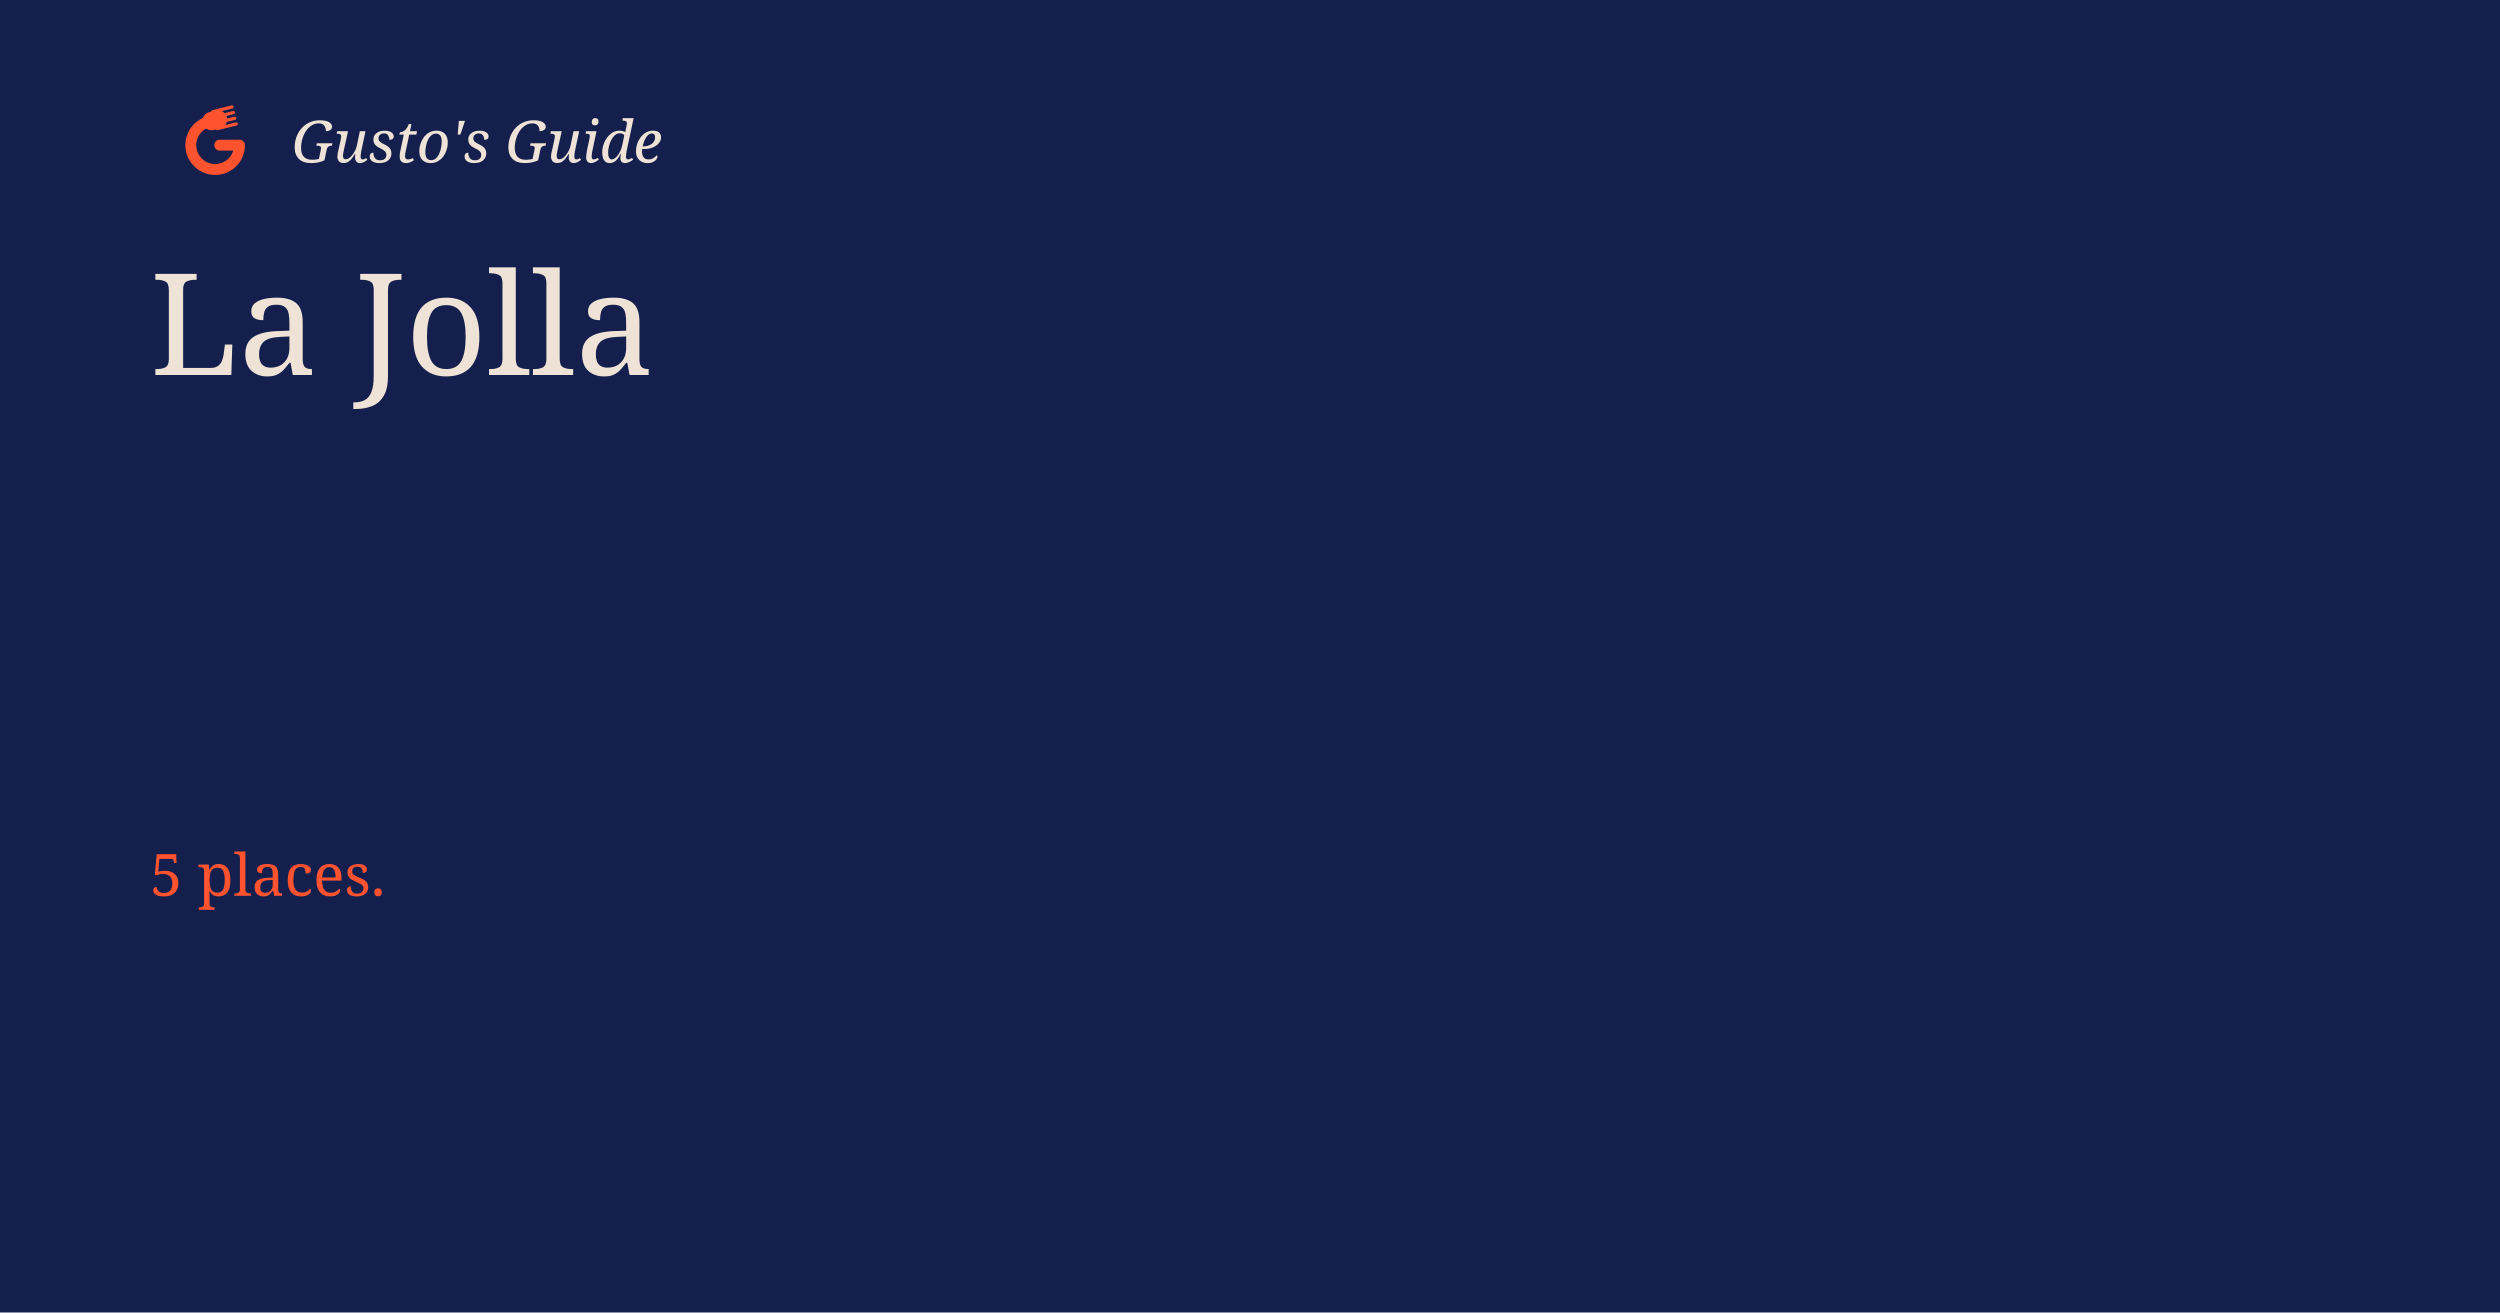
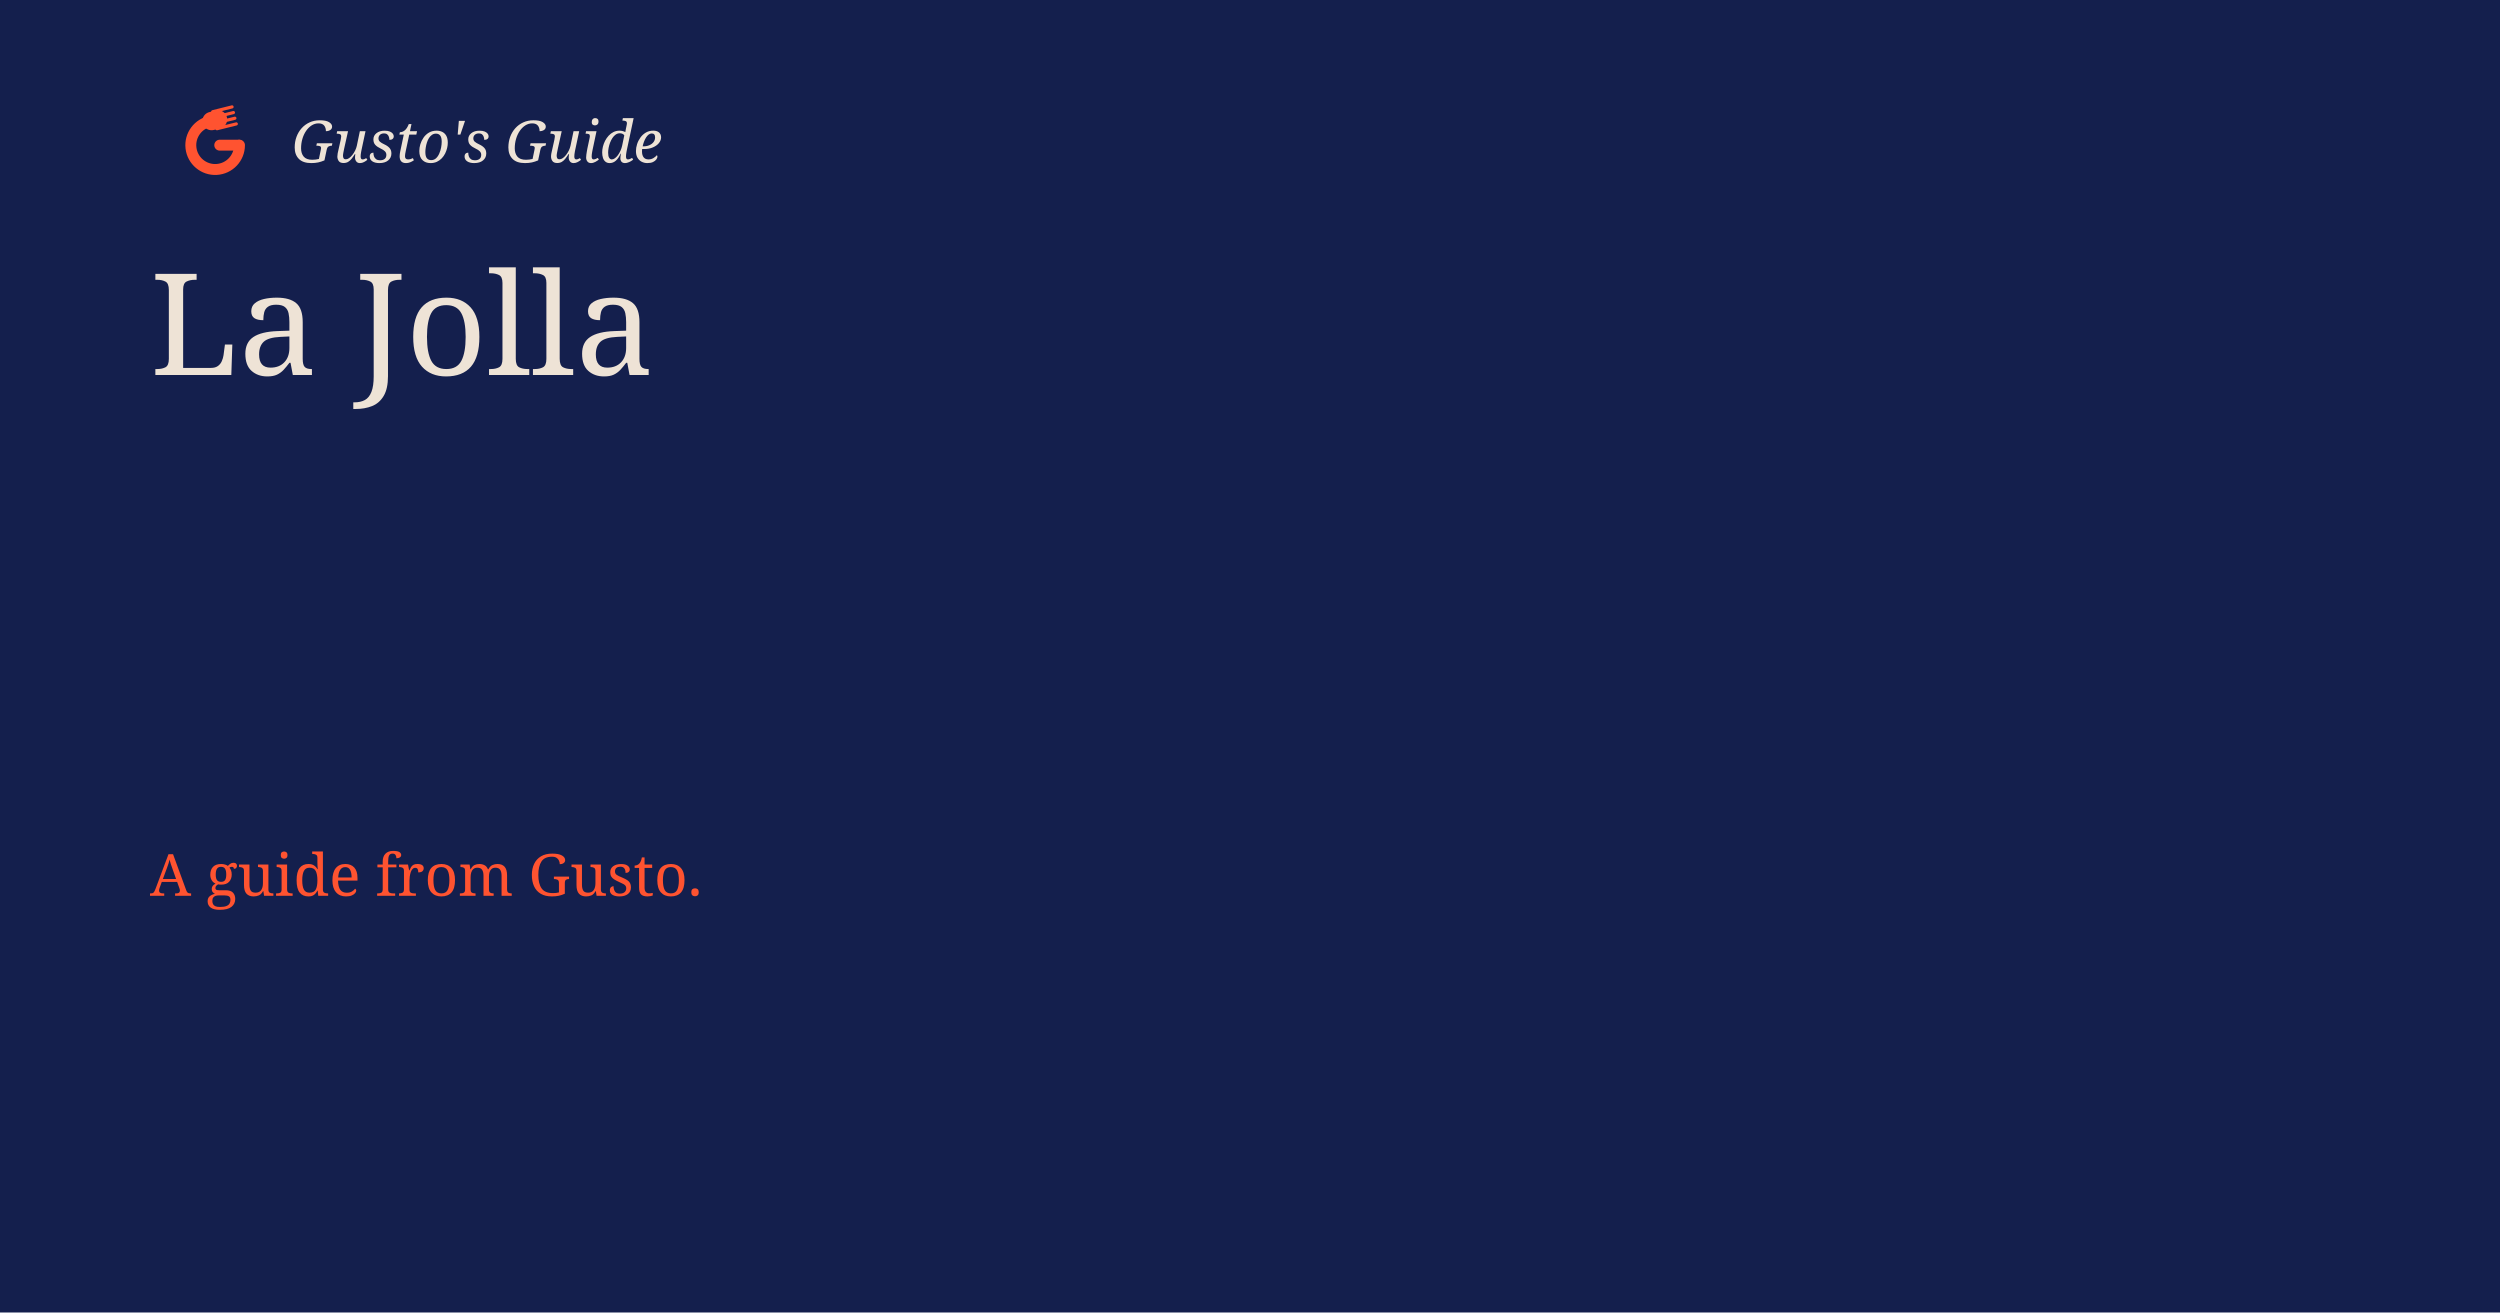
<svg xmlns="http://www.w3.org/2000/svg" width="1200" height="630" viewBox="0 0 1200 630">
  <rect width="1200" height="630" fill="#141F4D" />
  <g transform="translate(72 36) scale(0.92)">
    <g transform="translate(10.59 -0.99)">
      <path d="M 36.1 37.6 A 12.7 12.7 0 1 1 21.19 25.09" fill="none" stroke="#FF5330" stroke-width="5.7" stroke-linecap="round" />
      <path d="M 35.64 37.6 L 25.8 37.6" fill="none" stroke="#FF5330" stroke-width="5.7" stroke-linecap="round" />
      <path d="M 21.19 25.09 L 22.46 24.78" fill="none" stroke="#FF5330" stroke-width="5.7" stroke-linecap="round" />
      <path d="M 21.53 25.01 L 24.88 24.17" fill="none" stroke="#FF5330" stroke-width="9.6" stroke-linecap="round" />
      <path d="M 22.13 20.15 L 32.22 17.63 M 22.86 23.11 L 32.95 20.59 M 23.6 26.06 L 33.69 23.55 M 24.34 29.02 L 34.43 26.51" fill="none" stroke="#FF5330" stroke-width="1.65" stroke-linecap="round" />
    </g>
  </g>
  <text x="140" y="78" fill="#EEE3D6" font-family="Georgia, serif" font-size="28" font-style="italic">Gusto's Guide</text>
  <text x="72" y="180" fill="#EEE3D6" font-family="Georgia, serif" font-size="68">La Jolla</text>
-   <text x="72" y="430" fill="#FF5330" font-family="Georgia, serif" font-size="28">5 places.</text>
+   <text x="72" y="430" fill="#FF5330" font-family="Georgia, serif" font-size="28">A guide from Gusto.</text>
</svg>
